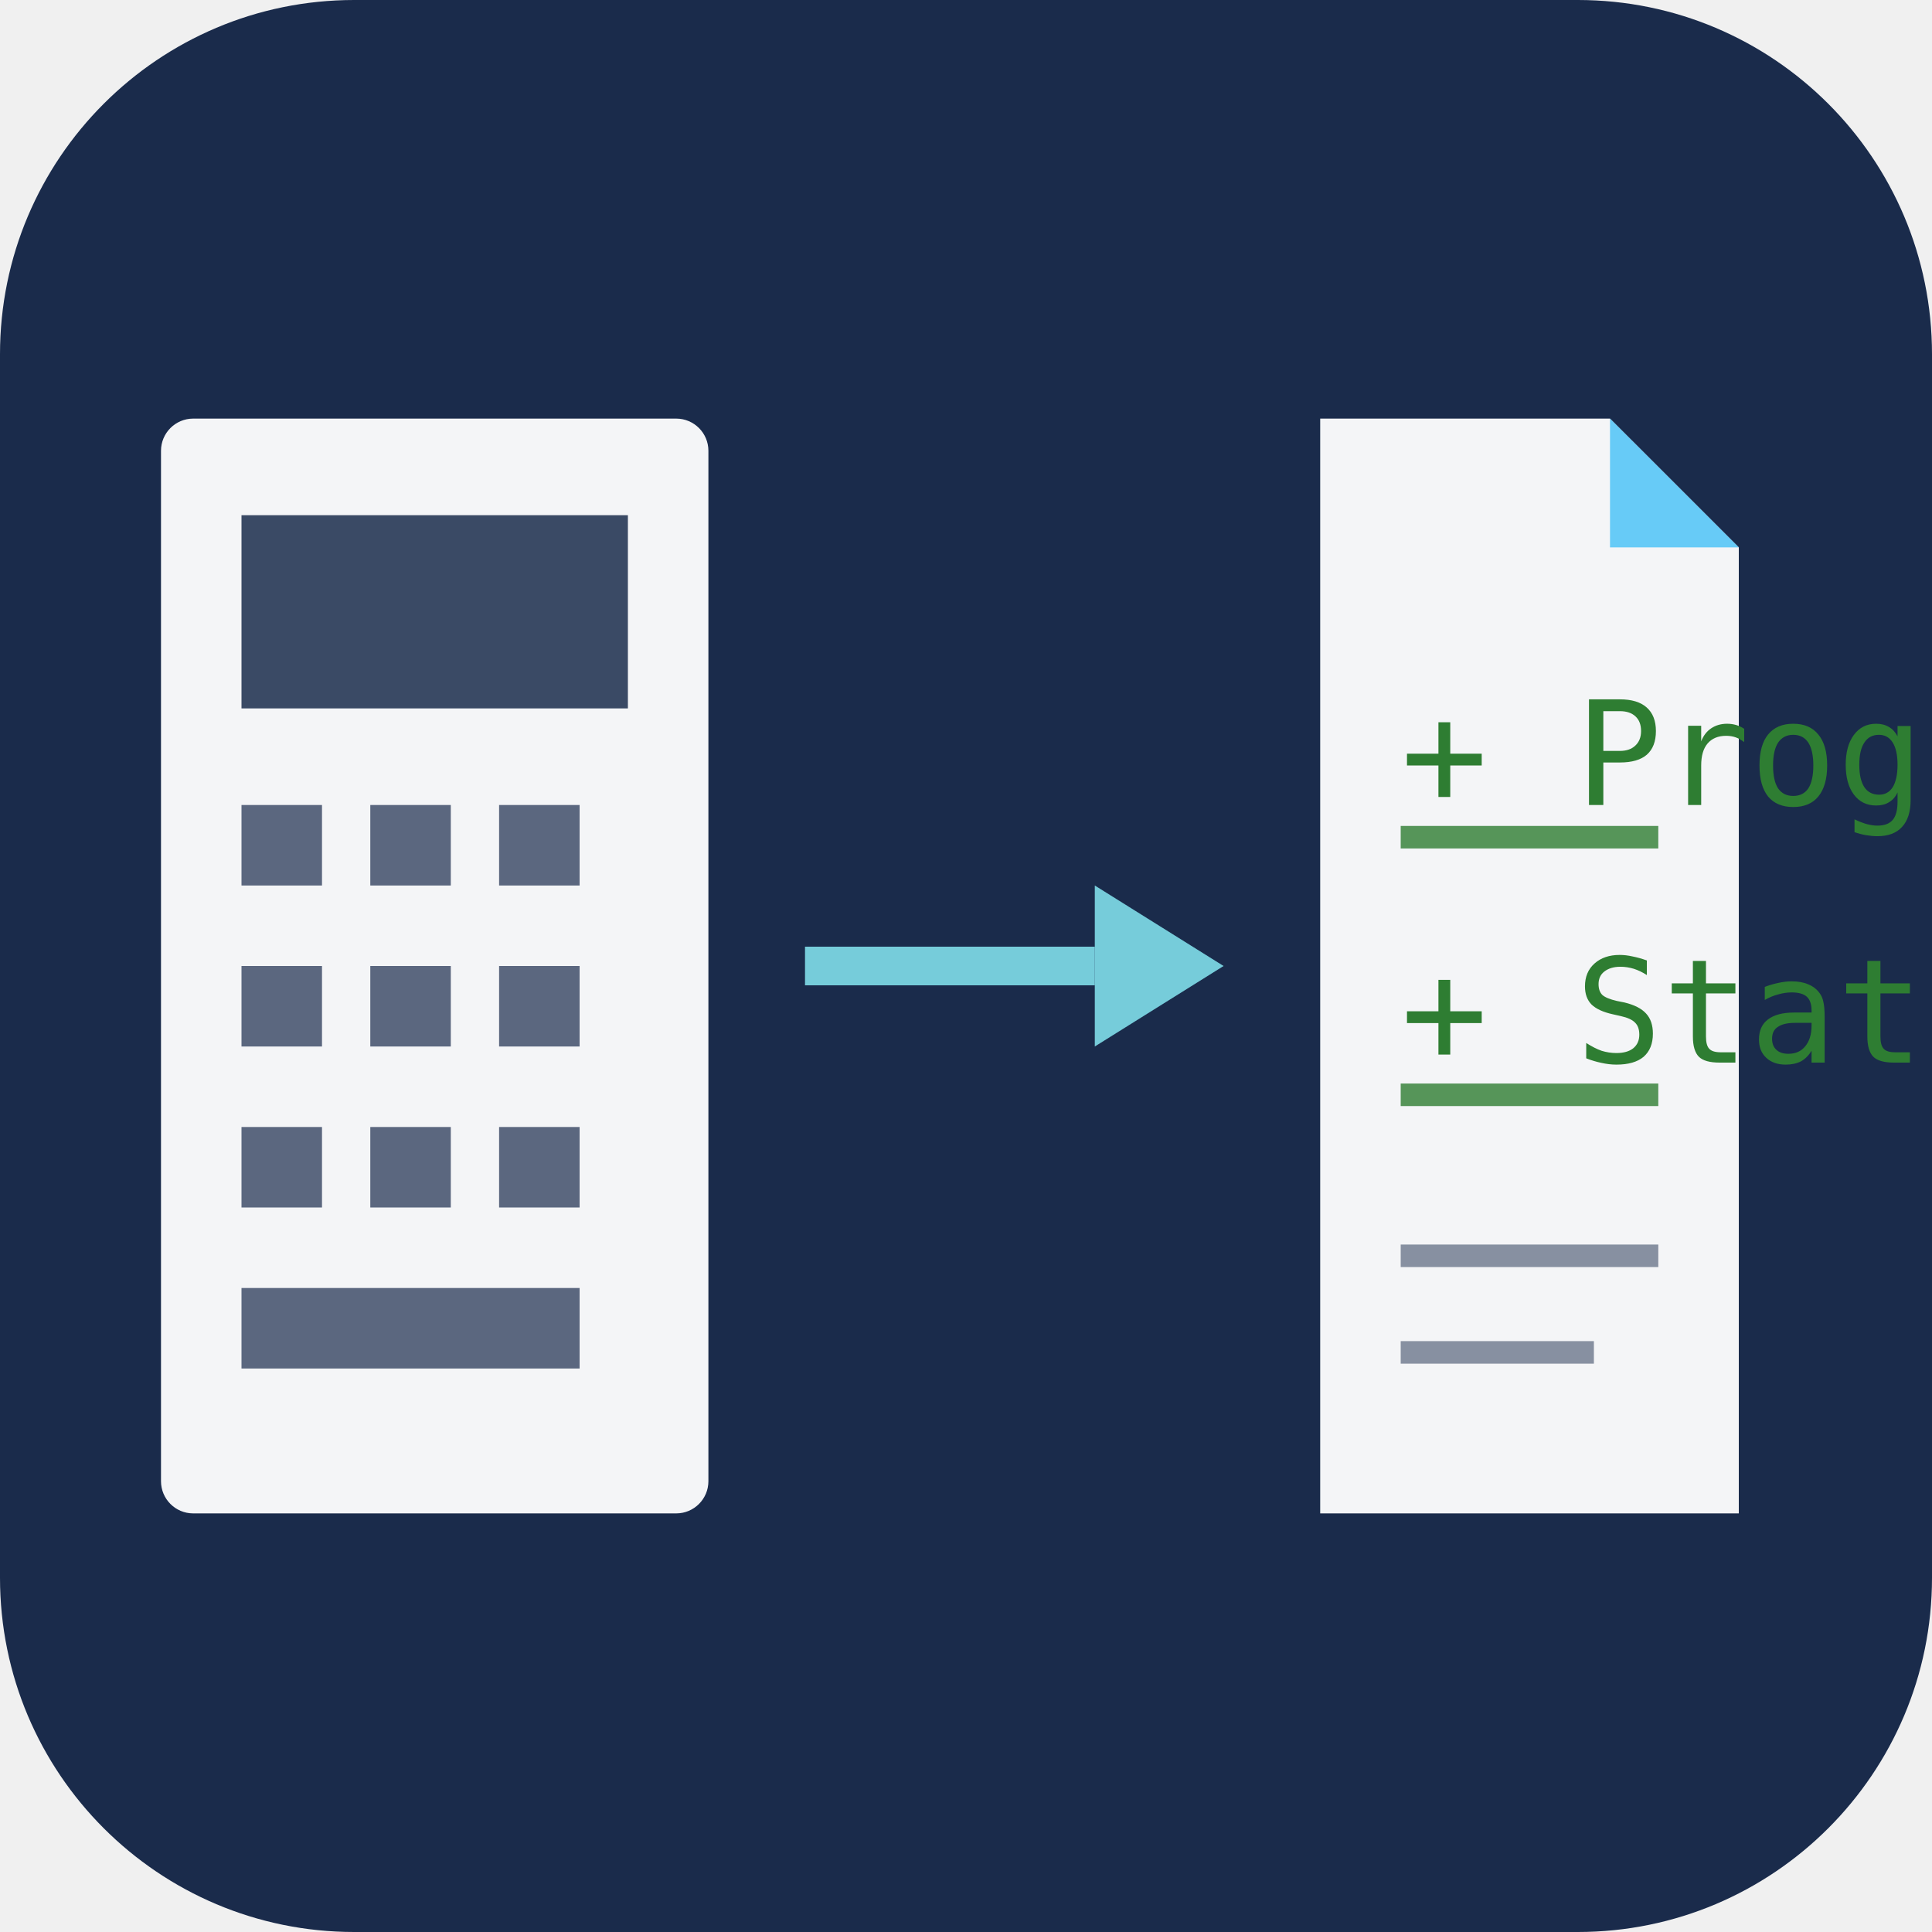
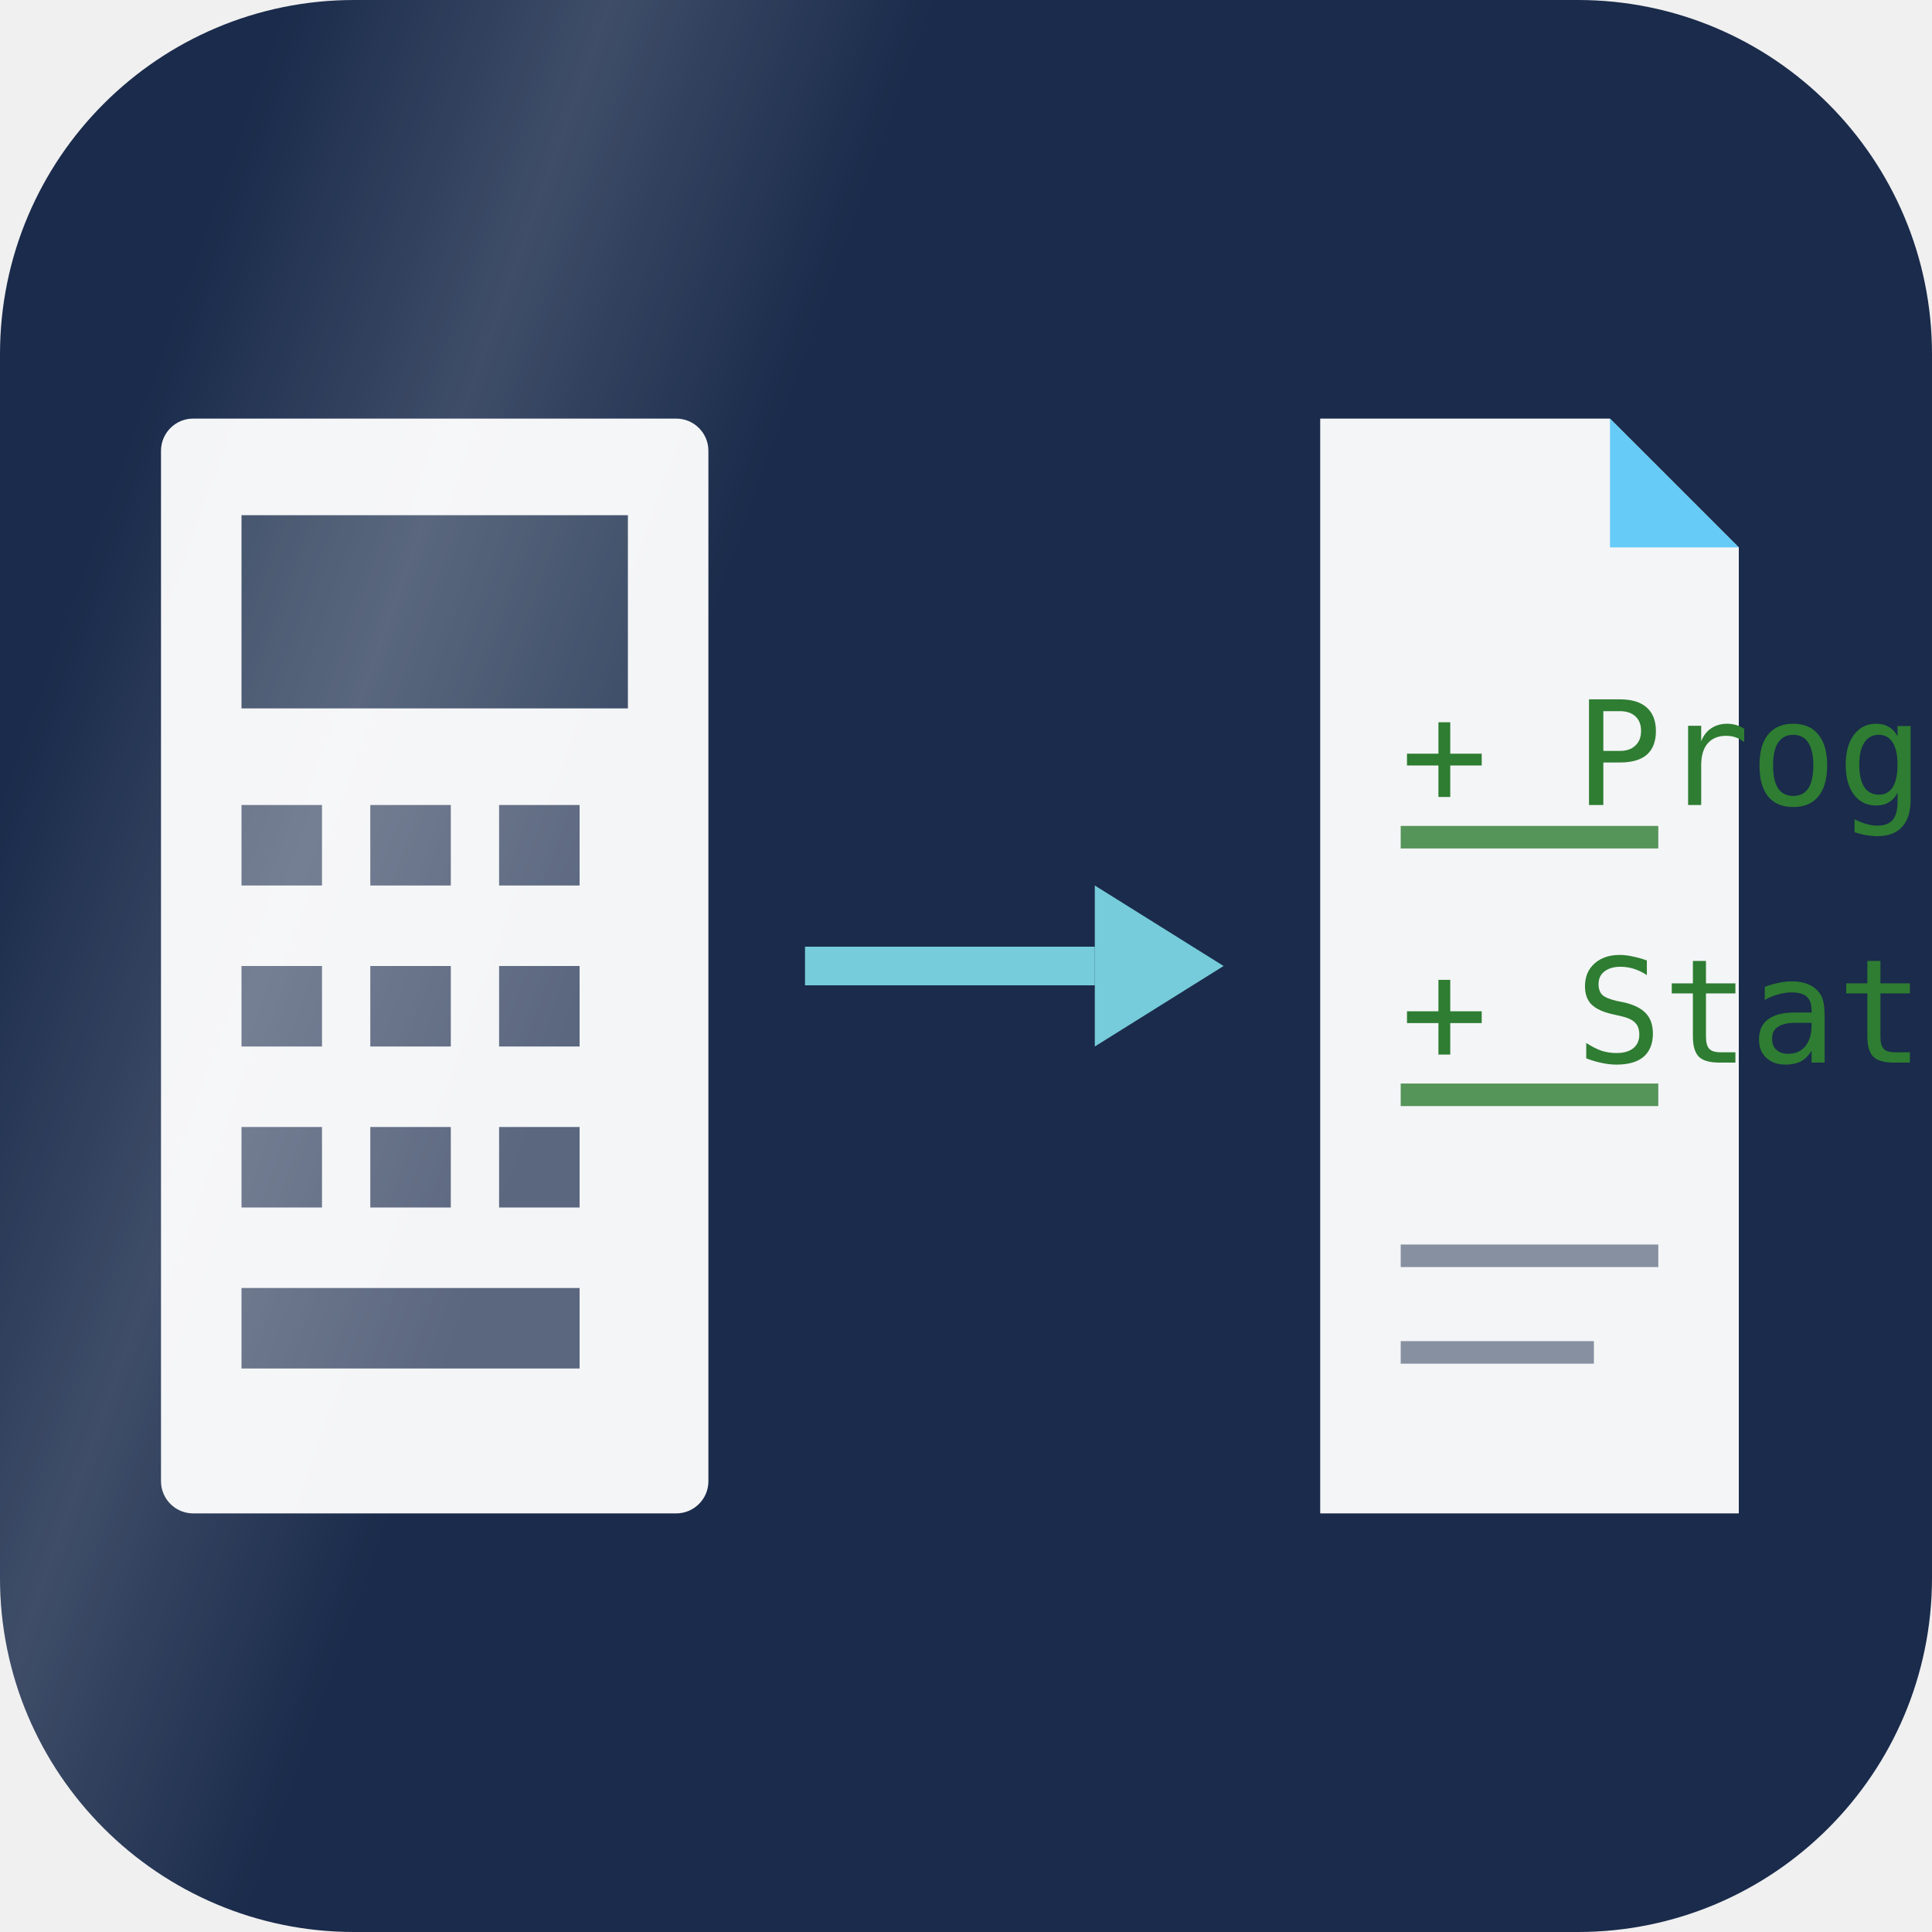
<svg xmlns="http://www.w3.org/2000/svg" viewBox="0 0 120 120" width="120" height="120">
+   <style>@keyframes tw{0%,100%{opacity:1}50%{opacity:.35}}@keyframes shine{0%,52%{transform:translateX(-80px)}100%{transform:translateX(200px)}}.tw{animation:tw 3.4s ease-in-out infinite}.shine{animation:shine 9s ease-in-out infinite;animation-delay:-3s}@media (prefers-reduced-motion: reduce){.tw,.shine{animation:none}.shine-g{display:none}}</style>
+   <defs>
+     <clipPath id="tile-clip">
+       <rect width="120" height="120" rx="22" />
+     </clipPath>
+     <linearGradient id="tile-shine" x1="0" x2="1" y1="0" y2="0">
+       <stop offset="0" stop-color="#fff" stop-opacity="0" />
+       <stop offset="0.5" stop-color="#fff" stop-opacity="0.16" />
+       <stop offset="1" stop-color="#fff" stop-opacity="0" />
+     </linearGradient>
+   </defs>
  <rect width="120" height="120" rx="22" fill="#1a2b4b" />
  <rect x="10" y="26" width="34" height="68" rx="2" fill="#ffffff" opacity="0.95" />
  <rect x="15" y="32" width="24" height="12" fill="#1a2b4b" opacity="0.85" />
-   <rect x="15" y="50" width="5" height="5" fill="#1a2b4b" opacity="0.7" />
-   <rect x="23" y="50" width="5" height="5" fill="#1a2b4b" opacity="0.7" />
-   <rect x="31" y="50" width="5" height="5" fill="#1a2b4b" opacity="0.7" />
-   <rect x="15" y="60" width="5" height="5" fill="#1a2b4b" opacity="0.7" />
-   <rect x="23" y="60" width="5" height="5" fill="#1a2b4b" opacity="0.7" />
-   <rect x="31" y="60" width="5" height="5" fill="#1a2b4b" opacity="0.7" />
-   <rect x="15" y="70" width="5" height="5" fill="#1a2b4b" opacity="0.7" />
-   <rect x="23" y="70" width="5" height="5" fill="#1a2b4b" opacity="0.7" />
+   <g class="tw" style="animation-delay:0.00s">
+     <rect x="15" y="50" width="5" height="5" fill="#1a2b4b" opacity="0.7" />
+   </g>
+   <g class="tw" style="animation-delay:0.43s">
+     <rect x="23" y="50" width="5" height="5" fill="#1a2b4b" opacity="0.7" />
+   </g>
+   <g class="tw" style="animation-delay:0.86s">
+     <rect x="31" y="50" width="5" height="5" fill="#1a2b4b" opacity="0.7" />
+   </g>
+   <g class="tw" style="animation-delay:1.29s">
+     <rect x="15" y="60" width="5" height="5" fill="#1a2b4b" opacity="0.7" />
+   </g>
+   <g class="tw" style="animation-delay:1.72s">
+     <rect x="23" y="60" width="5" height="5" fill="#1a2b4b" opacity="0.7" />
+   </g>
+   <g class="tw" style="animation-delay:2.15s">
+     <rect x="31" y="60" width="5" height="5" fill="#1a2b4b" opacity="0.7" />
+   </g>
+   <g class="tw" style="animation-delay:2.58s">
+     <rect x="15" y="70" width="5" height="5" fill="#1a2b4b" opacity="0.7" />
+   </g>
+   <g class="tw" style="animation-delay:3.01s">
+     <rect x="23" y="70" width="5" height="5" fill="#1a2b4b" opacity="0.7" />
+   </g>
  <rect x="31" y="70" width="5" height="5" fill="#1a2b4b" opacity="0.7" />
  <rect x="15" y="80" width="21" height="5" fill="#1a2b4b" opacity="0.7" />
  <line x1="50" y1="60" x2="68" y2="60" stroke="#80deea" stroke-width="2.4" opacity="0.9" />
  <polygon points="68,55 76,60 68,65" fill="#80deea" opacity="0.9" />
  <path d="M82 26 H100 L108 34 V94 H82 Z" fill="#ffffff" opacity="0.95" />
  <path d="M100 26 V34 H108 Z" fill="#4fc3f7" opacity="0.85" />
  <text x="87" y="50" font-family="monospace" font-size="9" fill="#2e7d32">+ Programmer</text>
  <line x1="87" y1="52" x2="103" y2="52" stroke="#2e7d32" stroke-width="1.4" opacity="0.8" />
  <text x="87" y="66" font-family="monospace" font-size="9" fill="#2e7d32">+ Statistics</text>
  <line x1="87" y1="68" x2="103" y2="68" stroke="#2e7d32" stroke-width="1.4" opacity="0.8" />
  <line x1="87" y1="78" x2="103" y2="78" stroke="#1a2b4b" stroke-width="1.4" opacity="0.5" />
  <line x1="87" y1="84" x2="99" y2="84" stroke="#1a2b4b" stroke-width="1.4" opacity="0.5" />
+   <g class="shine-g" clip-path="url(#tile-clip)">
+     <g transform="rotate(20 60 60)">
+       <rect class="shine" x="0" y="-30" width="38" height="180" fill="url(#tile-shine)" />
+     </g>
+   </g>
</svg>
